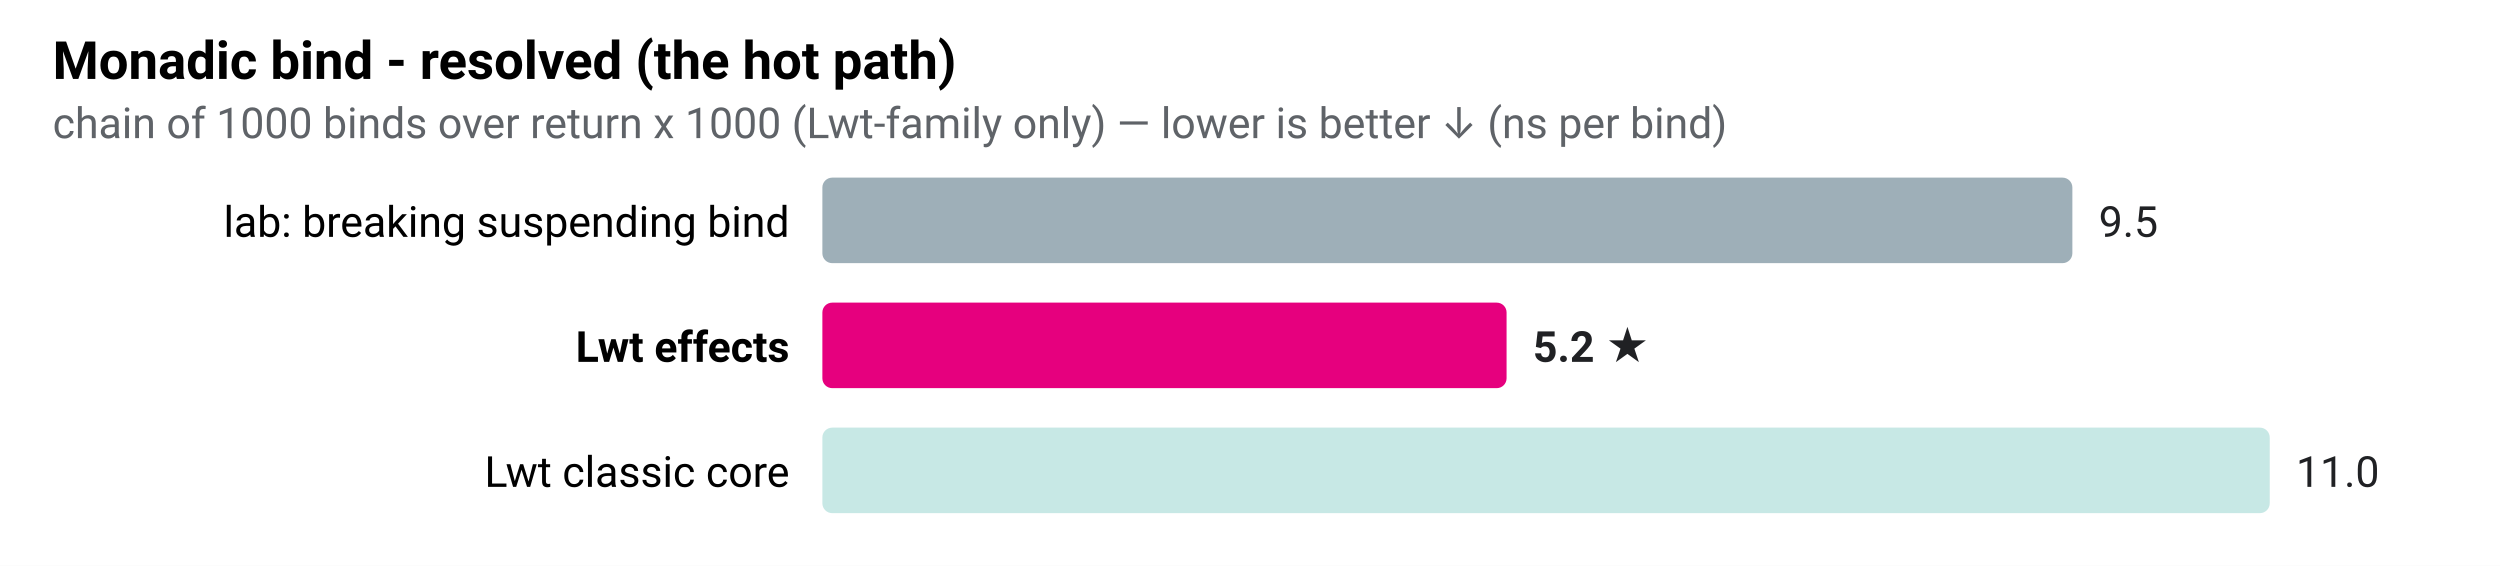
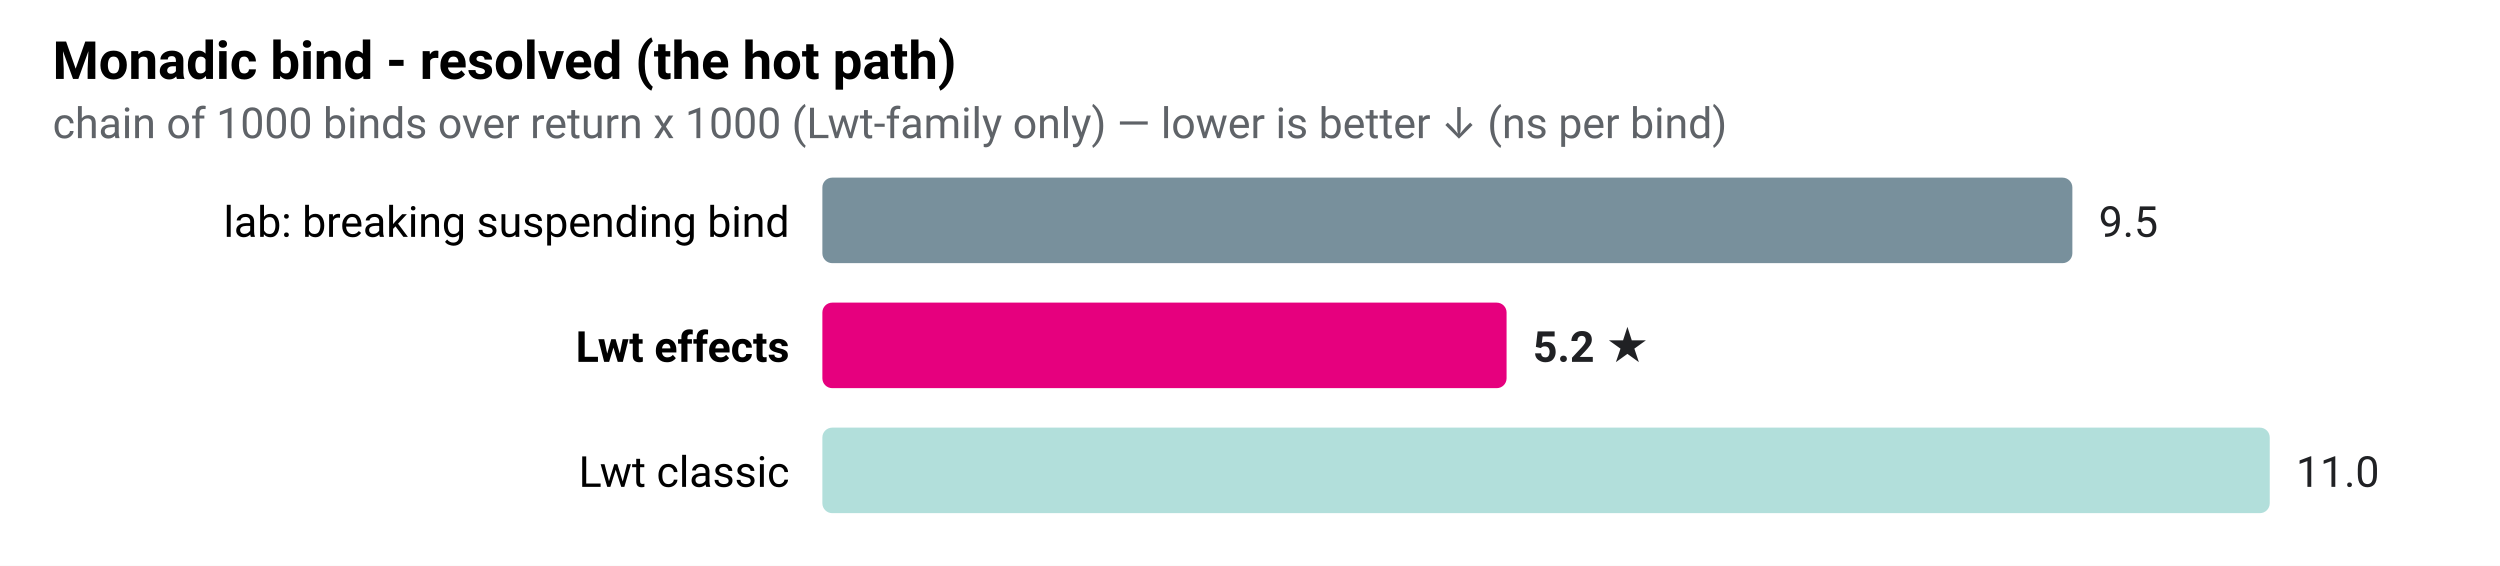
<svg xmlns="http://www.w3.org/2000/svg" width="760" height="172" font-family="-apple-system,Segoe UI,Roboto,sans-serif" font-size="13">
  <rect width="760" height="172" fill="white" />
  <text x="16" y="24" font-size="16" font-weight="700">Monadic bind - resolved (the hot path)</text>
  <text x="16" y="42" fill="#5f6368">chain of 1000 binds over return x 1000 (Lwt-family only) — lower is better ↓ (ns per bind)</text>
  <text x="240" y="72" text-anchor="end">lab: breaking suspending bind</text>
-   <rect x="250" y="54" width="380" height="26" rx="3" fill="#78909c" opacity="0.72" />
+   <rect x="250" y="54" width="380" height="26" rx="3" fill="#78909c" />
  <text x="638" y="72" fill="#202124">9.5</text>
  <text x="240" y="110" text-anchor="end" font-weight="700">Lwt effects</text>
  <rect x="250" y="92" width="208" height="26" rx="3" fill="#e6007e" />
  <text x="466" y="110" fill="#202124" font-weight="700">5.2 ★</text>
-   <text x="240" y="148" text-anchor="end">Lwt classic core</text>
-   <rect x="250" y="130" width="440" height="26" rx="3" fill="#b2dfdb" opacity="0.72" />
+   <text x="240" y="148" text-anchor="end">Lwt classic</text>
+   <rect x="250" y="130" width="440" height="26" rx="3" fill="#b2dfdb" />
  <text x="698" y="148" fill="#202124">11.0</text>
</svg>
